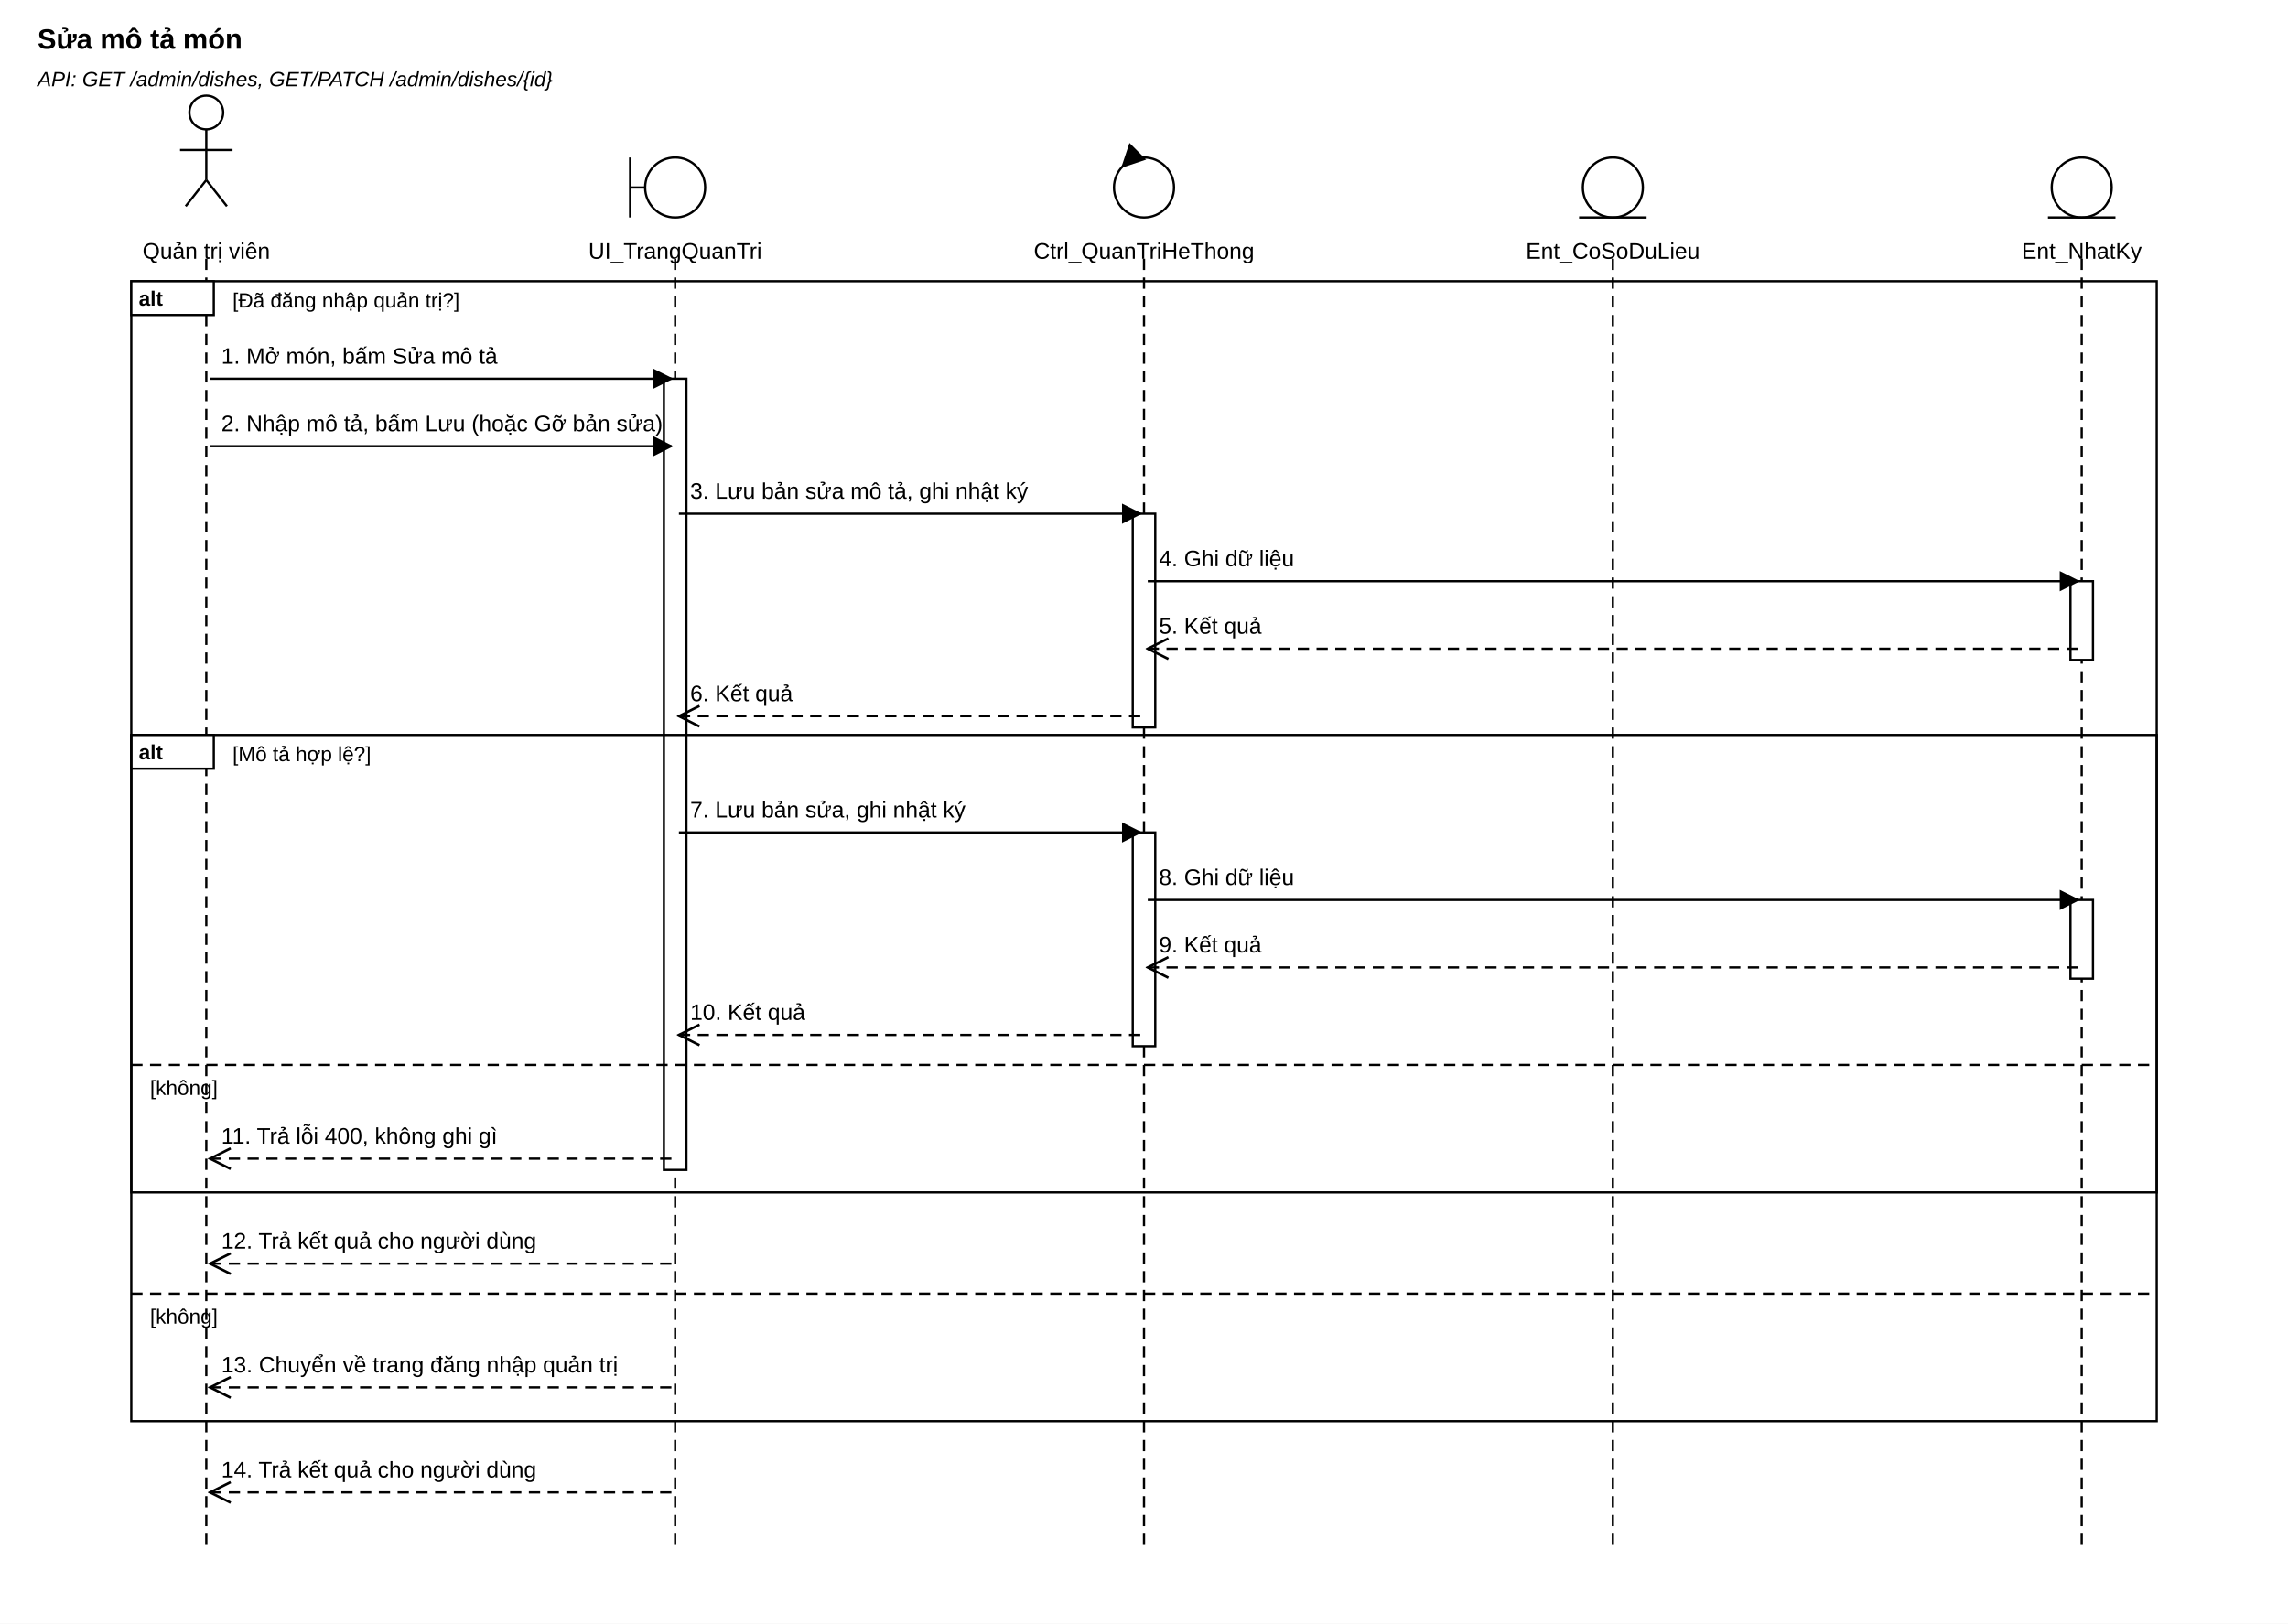
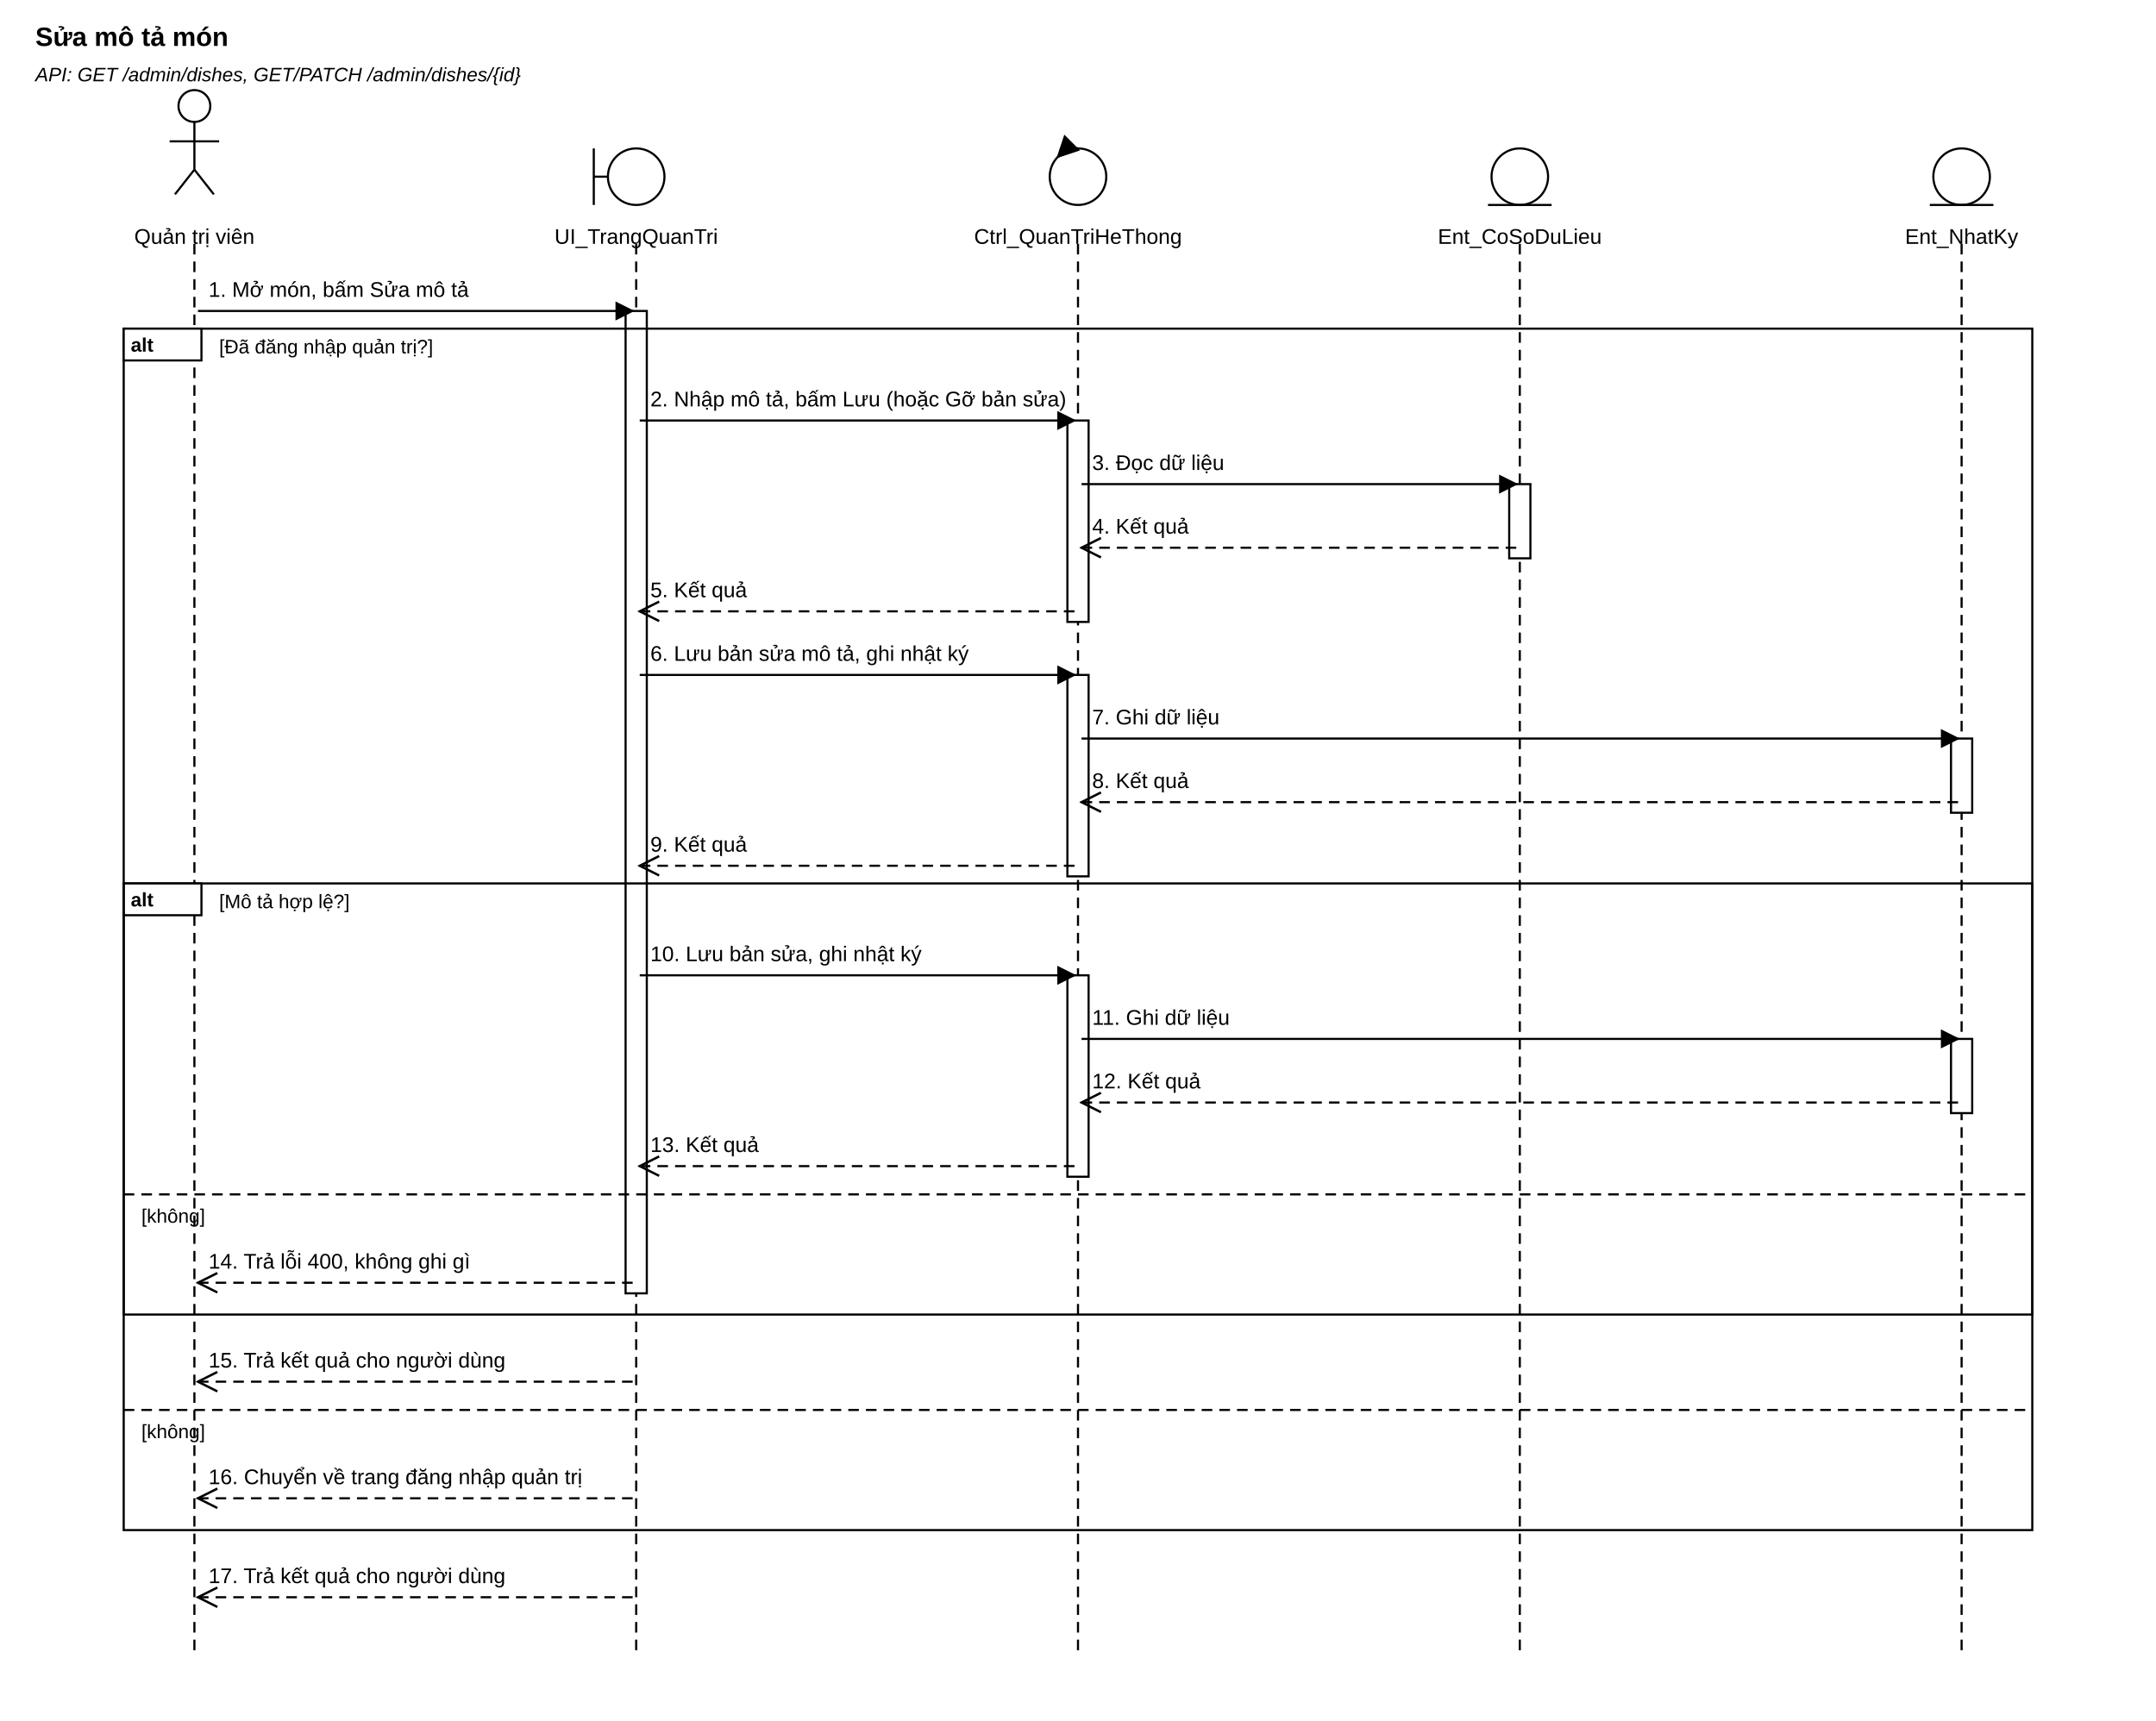
- <svg xmlns="http://www.w3.org/2000/svg" width="1220" height="866" viewBox="0 0 1220 866">
+ <svg xmlns="http://www.w3.org/2000/svg" width="1220" height="974" viewBox="0 0 1220 974">
  <defs>
    <marker id="dac" viewBox="0 0 10 10" refX="9" refY="5" markerWidth="9" markerHeight="9" orient="auto">
      <path d="M0,0 L10,5 L0,10 z" fill="#000" />
    </marker>
    <marker id="ho" viewBox="0 0 12 12" refX="11" refY="6" markerWidth="11" markerHeight="11" orient="auto">
      <path d="M1,1 L11,6 L1,11" fill="none" stroke="#000" stroke-width="1.2" />
    </marker>
  </defs>
  <rect width="100%" height="100%" fill="#fff" />
  <text x="20" y="26" font-family="Arial, Helvetica, sans-serif" font-size="15" text-anchor="start" font-weight="bold" fill="#000">Sửa mô tả món</text>
  <text x="20" y="46" font-family="Arial, Helvetica, sans-serif" font-size="11" text-anchor="start" font-weight="normal" fill="#000" font-style="italic">API: GET /admin/dishes, GET/PATCH /admin/dishes/{id}</text>
  <circle cx="110" cy="60" r="9" fill="#fff" stroke="#000" stroke-width="1.2" />
  <line x1="110" y1="69" x2="110" y2="96" stroke="#000" stroke-width="1.2" />
  <line x1="96" y1="80" x2="124" y2="80" stroke="#000" stroke-width="1.2" />
  <line x1="110" y1="96" x2="99" y2="110" stroke="#000" stroke-width="1.2" />
  <line x1="110" y1="96" x2="121" y2="110" stroke="#000" stroke-width="1.2" />
  <text x="110" y="138" font-family="Arial, Helvetica, sans-serif" font-size="12" text-anchor="middle" font-weight="normal" fill="#000">Quản trị viên</text>
  <line x1="336" y1="84" x2="336" y2="116" stroke="#000" stroke-width="1.2" />
  <line x1="336" y1="100" x2="344" y2="100" stroke="#000" stroke-width="1.2" />
  <circle cx="360" cy="100" r="16" fill="#fff" stroke="#000" stroke-width="1.2" />
  <text x="360" y="138" font-family="Arial, Helvetica, sans-serif" font-size="12" text-anchor="middle" font-weight="normal" fill="#000">UI_TrangQuanTri</text>
  <circle cx="610" cy="100" r="16" fill="#fff" stroke="#000" stroke-width="1.2" />
  <path d="M 610 84 A 16 16 0 0 0 598.69 88.69" fill="none" stroke="#000" stroke-width="1.4" marker-end="url(#dac)" />
  <text x="610" y="138" font-family="Arial, Helvetica, sans-serif" font-size="12" text-anchor="middle" font-weight="normal" fill="#000">Ctrl_QuanTriHeThong</text>
  <circle cx="860" cy="100" r="16" fill="#fff" stroke="#000" stroke-width="1.2" />
  <line x1="842" y1="116" x2="878" y2="116" stroke="#000" stroke-width="1.2" />
  <text x="860" y="138" font-family="Arial, Helvetica, sans-serif" font-size="12" text-anchor="middle" font-weight="normal" fill="#000">Ent_CoSoDuLieu</text>
  <circle cx="1110" cy="100" r="16" fill="#fff" stroke="#000" stroke-width="1.2" />
  <line x1="1092" y1="116" x2="1128" y2="116" stroke="#000" stroke-width="1.2" />
  <text x="1110" y="138" font-family="Arial, Helvetica, sans-serif" font-size="12" text-anchor="middle" font-weight="normal" fill="#000">Ent_NhatKy</text>
-   <line x1="110" y1="138" x2="110" y2="826" stroke="#000" stroke-width="1.2" stroke-dasharray="6 4" />
-   <line x1="360" y1="138" x2="360" y2="826" stroke="#000" stroke-width="1.2" stroke-dasharray="6 4" />
-   <line x1="610" y1="138" x2="610" y2="826" stroke="#000" stroke-width="1.2" stroke-dasharray="6 4" />
-   <line x1="860" y1="138" x2="860" y2="826" stroke="#000" stroke-width="1.2" stroke-dasharray="6 4" />
-   <line x1="1110" y1="138" x2="1110" y2="826" stroke="#000" stroke-width="1.2" stroke-dasharray="6 4" />
-   <rect x="1104" y="310" width="12" height="42" rx="0" fill="#fff" stroke="#000" stroke-width="1.2" />
-   <rect x="604" y="274" width="12" height="114" rx="0" fill="#fff" stroke="#000" stroke-width="1.2" />
-   <rect x="1104" y="480" width="12" height="42" rx="0" fill="#fff" stroke="#000" stroke-width="1.2" />
-   <rect x="604" y="444" width="12" height="114" rx="0" fill="#fff" stroke="#000" stroke-width="1.2" />
-   <rect x="354" y="202" width="12" height="422" rx="0" fill="#fff" stroke="#000" stroke-width="1.2" />
-   <line x1="112" y1="202" x2="358" y2="202" stroke="#000" stroke-width="1.2" marker-end="url(#dac)" />
-   <text x="118" y="194" font-family="Arial, Helvetica, sans-serif" font-size="12" text-anchor="start" font-weight="normal" fill="#000">1. Mở món, bấm Sửa mô tả</text>
-   <line x1="112" y1="238" x2="358" y2="238" stroke="#000" stroke-width="1.2" marker-end="url(#dac)" />
-   <text x="118" y="230" font-family="Arial, Helvetica, sans-serif" font-size="12" text-anchor="start" font-weight="normal" fill="#000">2. Nhập mô tả, bấm Lưu (hoặc Gỡ bản sửa)</text>
-   <line x1="362" y1="274" x2="608" y2="274" stroke="#000" stroke-width="1.2" marker-end="url(#dac)" />
-   <text x="368" y="266" font-family="Arial, Helvetica, sans-serif" font-size="12" text-anchor="start" font-weight="normal" fill="#000">3. Lưu bản sửa mô tả, ghi nhật ký</text>
-   <line x1="612" y1="310" x2="1108" y2="310" stroke="#000" stroke-width="1.2" marker-end="url(#dac)" />
-   <text x="618" y="302" font-family="Arial, Helvetica, sans-serif" font-size="12" text-anchor="start" font-weight="normal" fill="#000">4. Ghi dữ liệu</text>
-   <line x1="1108" y1="346" x2="612" y2="346" stroke="#000" stroke-width="1.2" stroke-dasharray="6 4" marker-end="url(#ho)" />
-   <text x="618" y="338" font-family="Arial, Helvetica, sans-serif" font-size="12" text-anchor="start" font-weight="normal" fill="#000">5. Kết quả</text>
-   <line x1="608" y1="382" x2="362" y2="382" stroke="#000" stroke-width="1.2" stroke-dasharray="6 4" marker-end="url(#ho)" />
-   <text x="368" y="374" font-family="Arial, Helvetica, sans-serif" font-size="12" text-anchor="start" font-weight="normal" fill="#000">6. Kết quả</text>
-   <line x1="362" y1="444" x2="608" y2="444" stroke="#000" stroke-width="1.2" marker-end="url(#dac)" />
-   <text x="368" y="436" font-family="Arial, Helvetica, sans-serif" font-size="12" text-anchor="start" font-weight="normal" fill="#000">7. Lưu bản sửa, ghi nhật ký</text>
-   <line x1="612" y1="480" x2="1108" y2="480" stroke="#000" stroke-width="1.2" marker-end="url(#dac)" />
-   <text x="618" y="472" font-family="Arial, Helvetica, sans-serif" font-size="12" text-anchor="start" font-weight="normal" fill="#000">8. Ghi dữ liệu</text>
-   <line x1="1108" y1="516" x2="612" y2="516" stroke="#000" stroke-width="1.2" stroke-dasharray="6 4" marker-end="url(#ho)" />
-   <text x="618" y="508" font-family="Arial, Helvetica, sans-serif" font-size="12" text-anchor="start" font-weight="normal" fill="#000">9. Kết quả</text>
-   <line x1="608" y1="552" x2="362" y2="552" stroke="#000" stroke-width="1.2" stroke-dasharray="6 4" marker-end="url(#ho)" />
-   <text x="368" y="544" font-family="Arial, Helvetica, sans-serif" font-size="12" text-anchor="start" font-weight="normal" fill="#000">10. Kết quả</text>
-   <line x1="70" y1="568" x2="1150" y2="568" stroke="#000" stroke-width="1.2" stroke-dasharray="6 4" />
-   <text x="80" y="584" font-family="Arial, Helvetica, sans-serif" font-size="11" text-anchor="start" font-weight="normal" fill="#000">[không]</text>
-   <line x1="358" y1="618" x2="112" y2="618" stroke="#000" stroke-width="1.2" stroke-dasharray="6 4" marker-end="url(#ho)" />
-   <text x="118" y="610" font-family="Arial, Helvetica, sans-serif" font-size="12" text-anchor="start" font-weight="normal" fill="#000">11. Trả lỗi 400, không ghi gì</text>
-   <rect x="70" y="392" width="1080" height="244" rx="0" fill="none" stroke="#000" stroke-width="1.2" />
-   <rect x="70" y="392" width="44" height="18" fill="#fff" stroke="#000" stroke-width="1.2" />
-   <text x="74" y="405" font-family="Arial, Helvetica, sans-serif" font-size="11" text-anchor="start" font-weight="bold" fill="#000">alt</text>
-   <text x="124" y="406" font-family="Arial, Helvetica, sans-serif" font-size="11" text-anchor="start" font-weight="normal" fill="#000">[Mô tả hợp lệ?]</text>
-   <line x1="358" y1="674" x2="112" y2="674" stroke="#000" stroke-width="1.2" stroke-dasharray="6 4" marker-end="url(#ho)" />
-   <text x="118" y="666" font-family="Arial, Helvetica, sans-serif" font-size="12" text-anchor="start" font-weight="normal" fill="#000">12. Trả kết quả cho người dùng</text>
-   <line x1="70" y1="690" x2="1150" y2="690" stroke="#000" stroke-width="1.2" stroke-dasharray="6 4" />
-   <text x="80" y="706" font-family="Arial, Helvetica, sans-serif" font-size="11" text-anchor="start" font-weight="normal" fill="#000">[không]</text>
-   <line x1="358" y1="740" x2="112" y2="740" stroke="#000" stroke-width="1.2" stroke-dasharray="6 4" marker-end="url(#ho)" />
-   <text x="118" y="732" font-family="Arial, Helvetica, sans-serif" font-size="12" text-anchor="start" font-weight="normal" fill="#000">13. Chuyển về trang đăng nhập quản trị</text>
-   <rect x="70" y="150" width="1080" height="608" rx="0" fill="none" stroke="#000" stroke-width="1.2" />
-   <rect x="70" y="150" width="44" height="18" fill="#fff" stroke="#000" stroke-width="1.2" />
-   <text x="74" y="163" font-family="Arial, Helvetica, sans-serif" font-size="11" text-anchor="start" font-weight="bold" fill="#000">alt</text>
-   <text x="124" y="164" font-family="Arial, Helvetica, sans-serif" font-size="11" text-anchor="start" font-weight="normal" fill="#000">[Đã đăng nhập quản trị?]</text>
-   <line x1="358" y1="796" x2="112" y2="796" stroke="#000" stroke-width="1.2" stroke-dasharray="6 4" marker-end="url(#ho)" />
-   <text x="118" y="788" font-family="Arial, Helvetica, sans-serif" font-size="12" text-anchor="start" font-weight="normal" fill="#000">14. Trả kết quả cho người dùng</text>
+   <line x1="110" y1="138" x2="110" y2="934" stroke="#000" stroke-width="1.2" stroke-dasharray="6 4" />
+   <line x1="360" y1="138" x2="360" y2="934" stroke="#000" stroke-width="1.2" stroke-dasharray="6 4" />
+   <line x1="610" y1="138" x2="610" y2="934" stroke="#000" stroke-width="1.2" stroke-dasharray="6 4" />
+   <line x1="860" y1="138" x2="860" y2="934" stroke="#000" stroke-width="1.2" stroke-dasharray="6 4" />
+   <line x1="1110" y1="138" x2="1110" y2="934" stroke="#000" stroke-width="1.2" stroke-dasharray="6 4" />
+   <rect x="854" y="274" width="12" height="42" rx="0" fill="#fff" stroke="#000" stroke-width="1.2" />
+   <rect x="604" y="238" width="12" height="114" rx="0" fill="#fff" stroke="#000" stroke-width="1.2" />
+   <rect x="1104" y="418" width="12" height="42" rx="0" fill="#fff" stroke="#000" stroke-width="1.2" />
+   <rect x="604" y="382" width="12" height="114" rx="0" fill="#fff" stroke="#000" stroke-width="1.2" />
+   <rect x="1104" y="588" width="12" height="42" rx="0" fill="#fff" stroke="#000" stroke-width="1.2" />
+   <rect x="604" y="552" width="12" height="114" rx="0" fill="#fff" stroke="#000" stroke-width="1.2" />
+   <rect x="354" y="176" width="12" height="556" rx="0" fill="#fff" stroke="#000" stroke-width="1.2" />
+   <line x1="112" y1="176" x2="358" y2="176" stroke="#000" stroke-width="1.2" marker-end="url(#dac)" />
+   <text x="118" y="168" font-family="Arial, Helvetica, sans-serif" font-size="12" text-anchor="start" font-weight="normal" fill="#000">1. Mở món, bấm Sửa mô tả</text>
+   <line x1="362" y1="238" x2="608" y2="238" stroke="#000" stroke-width="1.2" marker-end="url(#dac)" />
+   <text x="368" y="230" font-family="Arial, Helvetica, sans-serif" font-size="12" text-anchor="start" font-weight="normal" fill="#000">2. Nhập mô tả, bấm Lưu (hoặc Gỡ bản sửa)</text>
+   <line x1="612" y1="274" x2="858" y2="274" stroke="#000" stroke-width="1.2" marker-end="url(#dac)" />
+   <text x="618" y="266" font-family="Arial, Helvetica, sans-serif" font-size="12" text-anchor="start" font-weight="normal" fill="#000">3. Đọc dữ liệu</text>
+   <line x1="858" y1="310" x2="612" y2="310" stroke="#000" stroke-width="1.2" stroke-dasharray="6 4" marker-end="url(#ho)" />
+   <text x="618" y="302" font-family="Arial, Helvetica, sans-serif" font-size="12" text-anchor="start" font-weight="normal" fill="#000">4. Kết quả</text>
+   <line x1="608" y1="346" x2="362" y2="346" stroke="#000" stroke-width="1.2" stroke-dasharray="6 4" marker-end="url(#ho)" />
+   <text x="368" y="338" font-family="Arial, Helvetica, sans-serif" font-size="12" text-anchor="start" font-weight="normal" fill="#000">5. Kết quả</text>
+   <line x1="362" y1="382" x2="608" y2="382" stroke="#000" stroke-width="1.2" marker-end="url(#dac)" />
+   <text x="368" y="374" font-family="Arial, Helvetica, sans-serif" font-size="12" text-anchor="start" font-weight="normal" fill="#000">6. Lưu bản sửa mô tả, ghi nhật ký</text>
+   <line x1="612" y1="418" x2="1108" y2="418" stroke="#000" stroke-width="1.2" marker-end="url(#dac)" />
+   <text x="618" y="410" font-family="Arial, Helvetica, sans-serif" font-size="12" text-anchor="start" font-weight="normal" fill="#000">7. Ghi dữ liệu</text>
+   <line x1="1108" y1="454" x2="612" y2="454" stroke="#000" stroke-width="1.2" stroke-dasharray="6 4" marker-end="url(#ho)" />
+   <text x="618" y="446" font-family="Arial, Helvetica, sans-serif" font-size="12" text-anchor="start" font-weight="normal" fill="#000">8. Kết quả</text>
+   <line x1="608" y1="490" x2="362" y2="490" stroke="#000" stroke-width="1.2" stroke-dasharray="6 4" marker-end="url(#ho)" />
+   <text x="368" y="482" font-family="Arial, Helvetica, sans-serif" font-size="12" text-anchor="start" font-weight="normal" fill="#000">9. Kết quả</text>
+   <line x1="362" y1="552" x2="608" y2="552" stroke="#000" stroke-width="1.2" marker-end="url(#dac)" />
+   <text x="368" y="544" font-family="Arial, Helvetica, sans-serif" font-size="12" text-anchor="start" font-weight="normal" fill="#000">10. Lưu bản sửa, ghi nhật ký</text>
+   <line x1="612" y1="588" x2="1108" y2="588" stroke="#000" stroke-width="1.2" marker-end="url(#dac)" />
+   <text x="618" y="580" font-family="Arial, Helvetica, sans-serif" font-size="12" text-anchor="start" font-weight="normal" fill="#000">11. Ghi dữ liệu</text>
+   <line x1="1108" y1="624" x2="612" y2="624" stroke="#000" stroke-width="1.2" stroke-dasharray="6 4" marker-end="url(#ho)" />
+   <text x="618" y="616" font-family="Arial, Helvetica, sans-serif" font-size="12" text-anchor="start" font-weight="normal" fill="#000">12. Kết quả</text>
+   <line x1="608" y1="660" x2="362" y2="660" stroke="#000" stroke-width="1.2" stroke-dasharray="6 4" marker-end="url(#ho)" />
+   <text x="368" y="652" font-family="Arial, Helvetica, sans-serif" font-size="12" text-anchor="start" font-weight="normal" fill="#000">13. Kết quả</text>
+   <line x1="70" y1="676" x2="1150" y2="676" stroke="#000" stroke-width="1.2" stroke-dasharray="6 4" />
+   <text x="80" y="692" font-family="Arial, Helvetica, sans-serif" font-size="11" text-anchor="start" font-weight="normal" fill="#000">[không]</text>
+   <line x1="358" y1="726" x2="112" y2="726" stroke="#000" stroke-width="1.2" stroke-dasharray="6 4" marker-end="url(#ho)" />
+   <text x="118" y="718" font-family="Arial, Helvetica, sans-serif" font-size="12" text-anchor="start" font-weight="normal" fill="#000">14. Trả lỗi 400, không ghi gì</text>
+   <rect x="70" y="500" width="1080" height="244" rx="0" fill="none" stroke="#000" stroke-width="1.2" />
+   <rect x="70" y="500" width="44" height="18" fill="#fff" stroke="#000" stroke-width="1.2" />
+   <text x="74" y="513" font-family="Arial, Helvetica, sans-serif" font-size="11" text-anchor="start" font-weight="bold" fill="#000">alt</text>
+   <text x="124" y="514" font-family="Arial, Helvetica, sans-serif" font-size="11" text-anchor="start" font-weight="normal" fill="#000">[Mô tả hợp lệ?]</text>
+   <line x1="358" y1="782" x2="112" y2="782" stroke="#000" stroke-width="1.2" stroke-dasharray="6 4" marker-end="url(#ho)" />
+   <text x="118" y="774" font-family="Arial, Helvetica, sans-serif" font-size="12" text-anchor="start" font-weight="normal" fill="#000">15. Trả kết quả cho người dùng</text>
+   <line x1="70" y1="798" x2="1150" y2="798" stroke="#000" stroke-width="1.2" stroke-dasharray="6 4" />
+   <text x="80" y="814" font-family="Arial, Helvetica, sans-serif" font-size="11" text-anchor="start" font-weight="normal" fill="#000">[không]</text>
+   <line x1="358" y1="848" x2="112" y2="848" stroke="#000" stroke-width="1.2" stroke-dasharray="6 4" marker-end="url(#ho)" />
+   <text x="118" y="840" font-family="Arial, Helvetica, sans-serif" font-size="12" text-anchor="start" font-weight="normal" fill="#000">16. Chuyển về trang đăng nhập quản trị</text>
+   <rect x="70" y="186" width="1080" height="680" rx="0" fill="none" stroke="#000" stroke-width="1.2" />
+   <rect x="70" y="186" width="44" height="18" fill="#fff" stroke="#000" stroke-width="1.2" />
+   <text x="74" y="199" font-family="Arial, Helvetica, sans-serif" font-size="11" text-anchor="start" font-weight="bold" fill="#000">alt</text>
+   <text x="124" y="200" font-family="Arial, Helvetica, sans-serif" font-size="11" text-anchor="start" font-weight="normal" fill="#000">[Đã đăng nhập quản trị?]</text>
+   <line x1="358" y1="904" x2="112" y2="904" stroke="#000" stroke-width="1.2" stroke-dasharray="6 4" marker-end="url(#ho)" />
+   <text x="118" y="896" font-family="Arial, Helvetica, sans-serif" font-size="12" text-anchor="start" font-weight="normal" fill="#000">17. Trả kết quả cho người dùng</text>
</svg>
